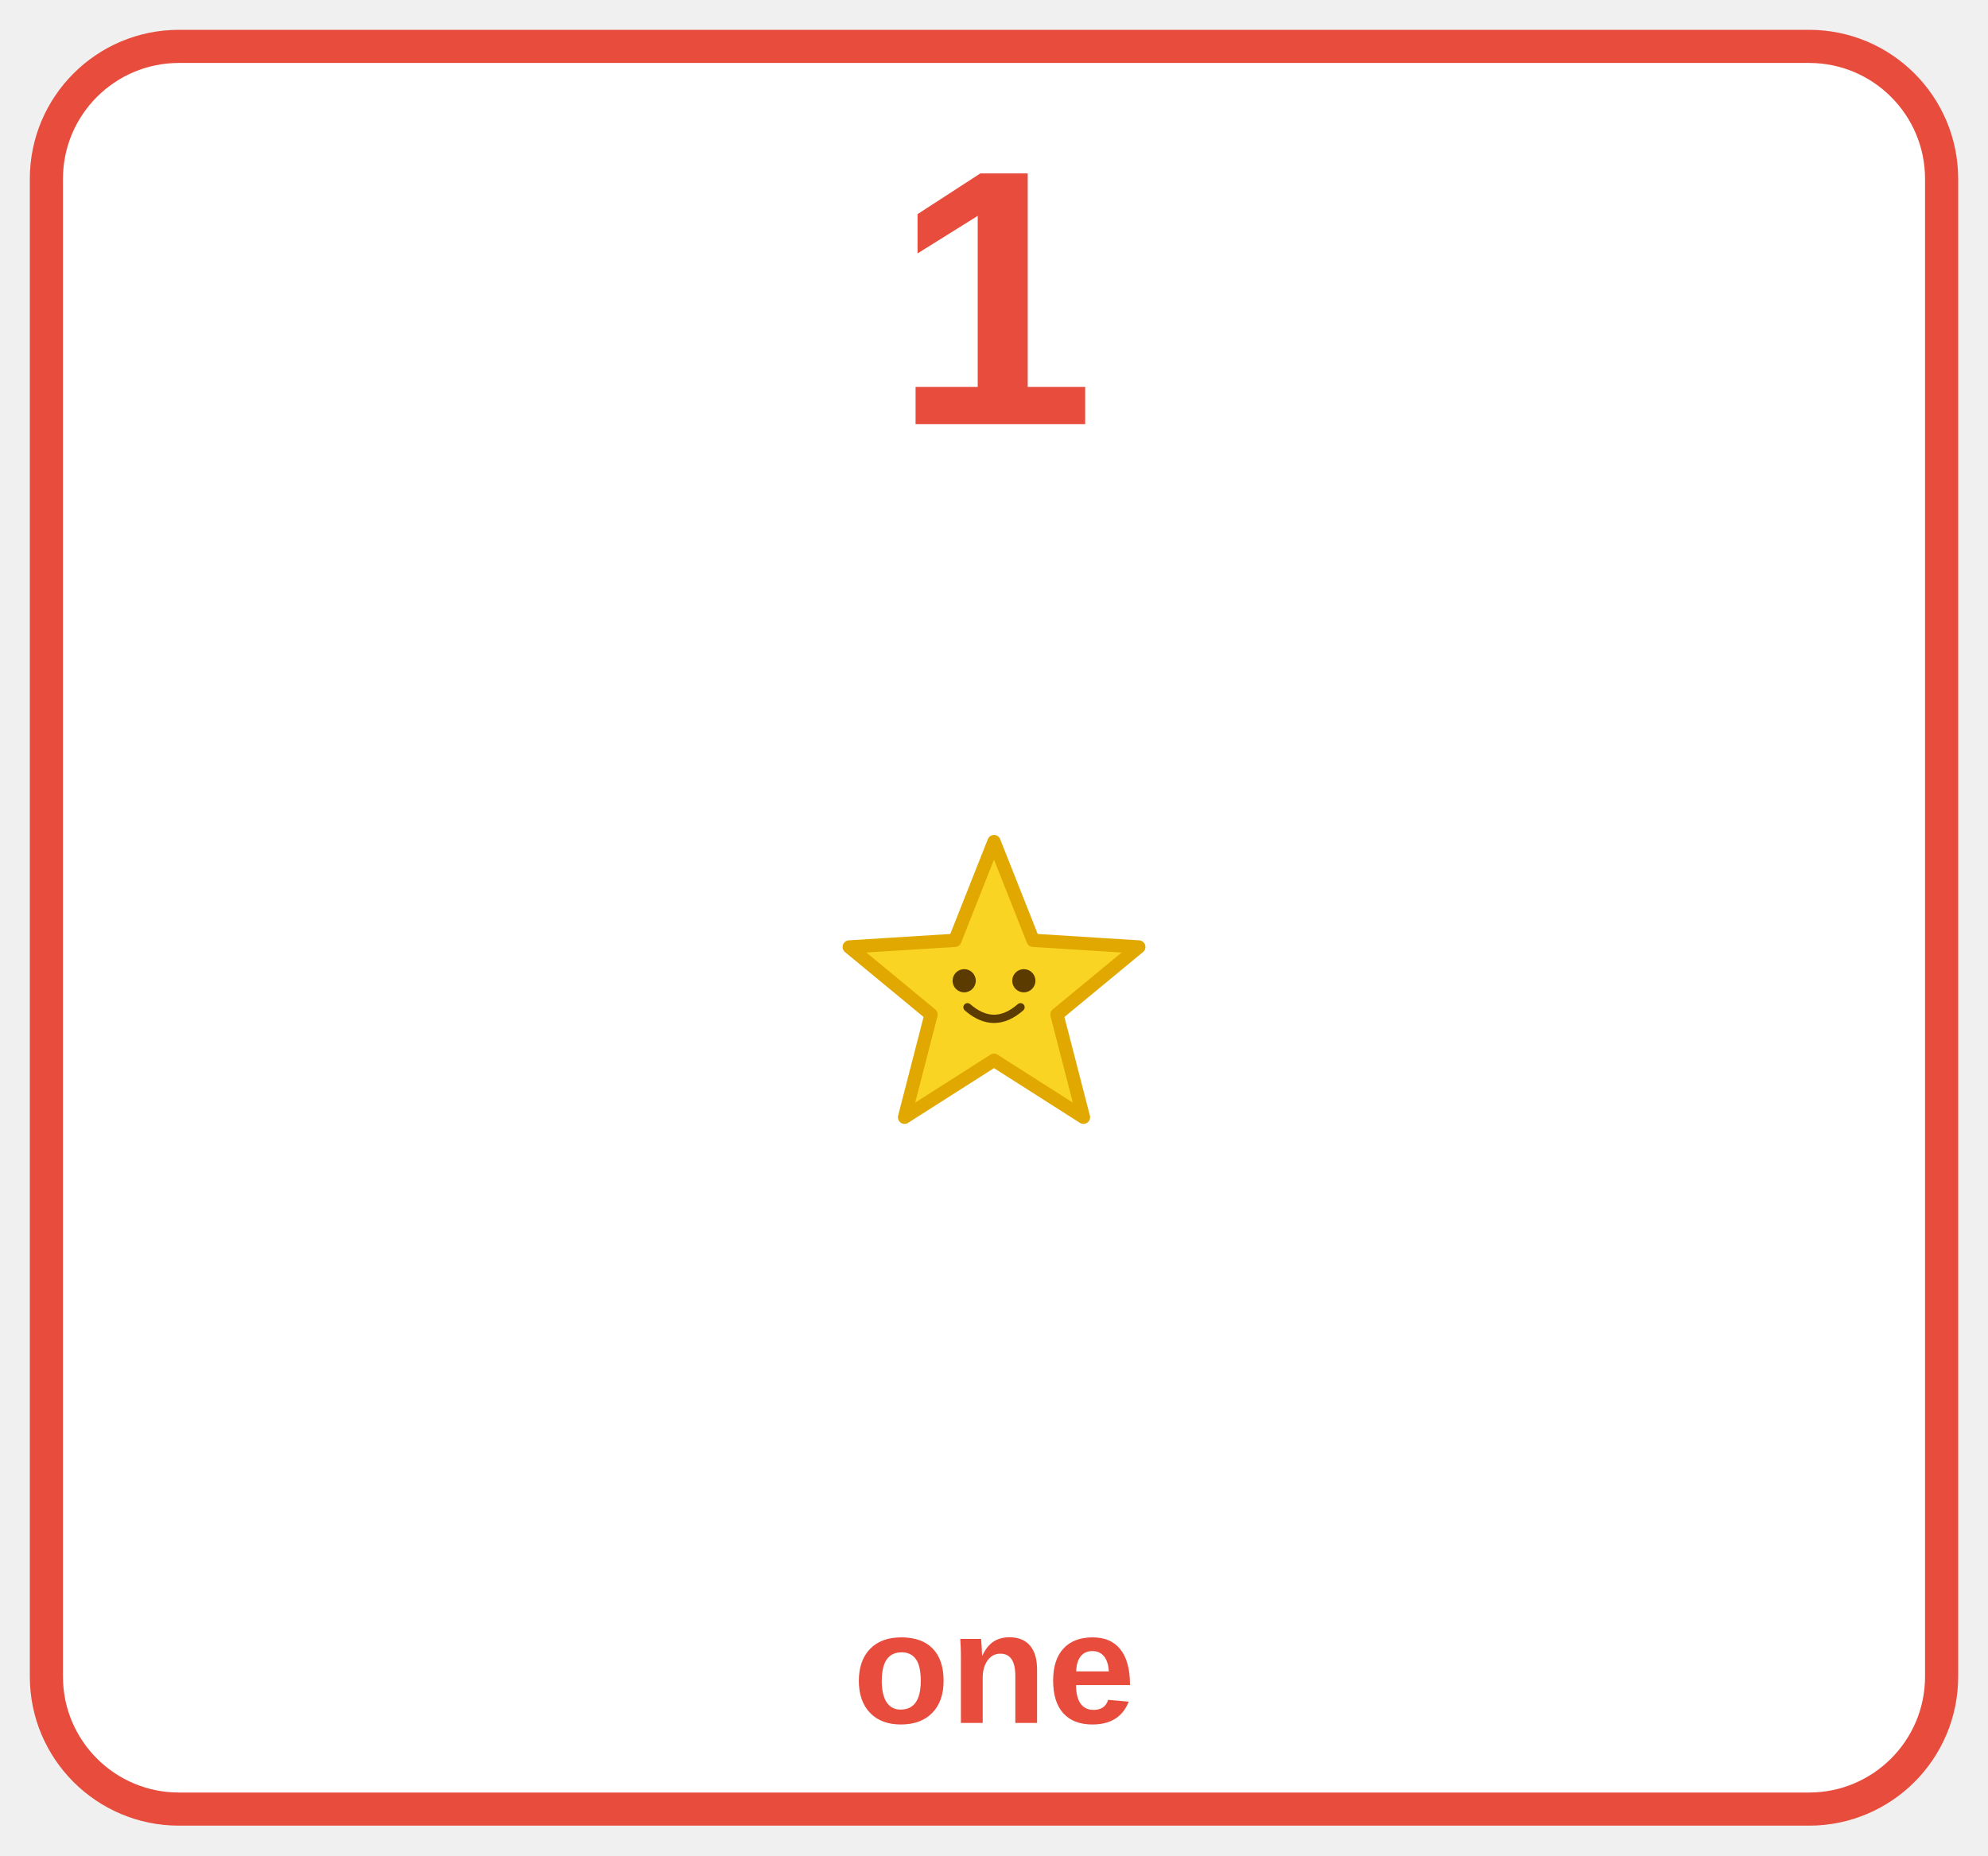
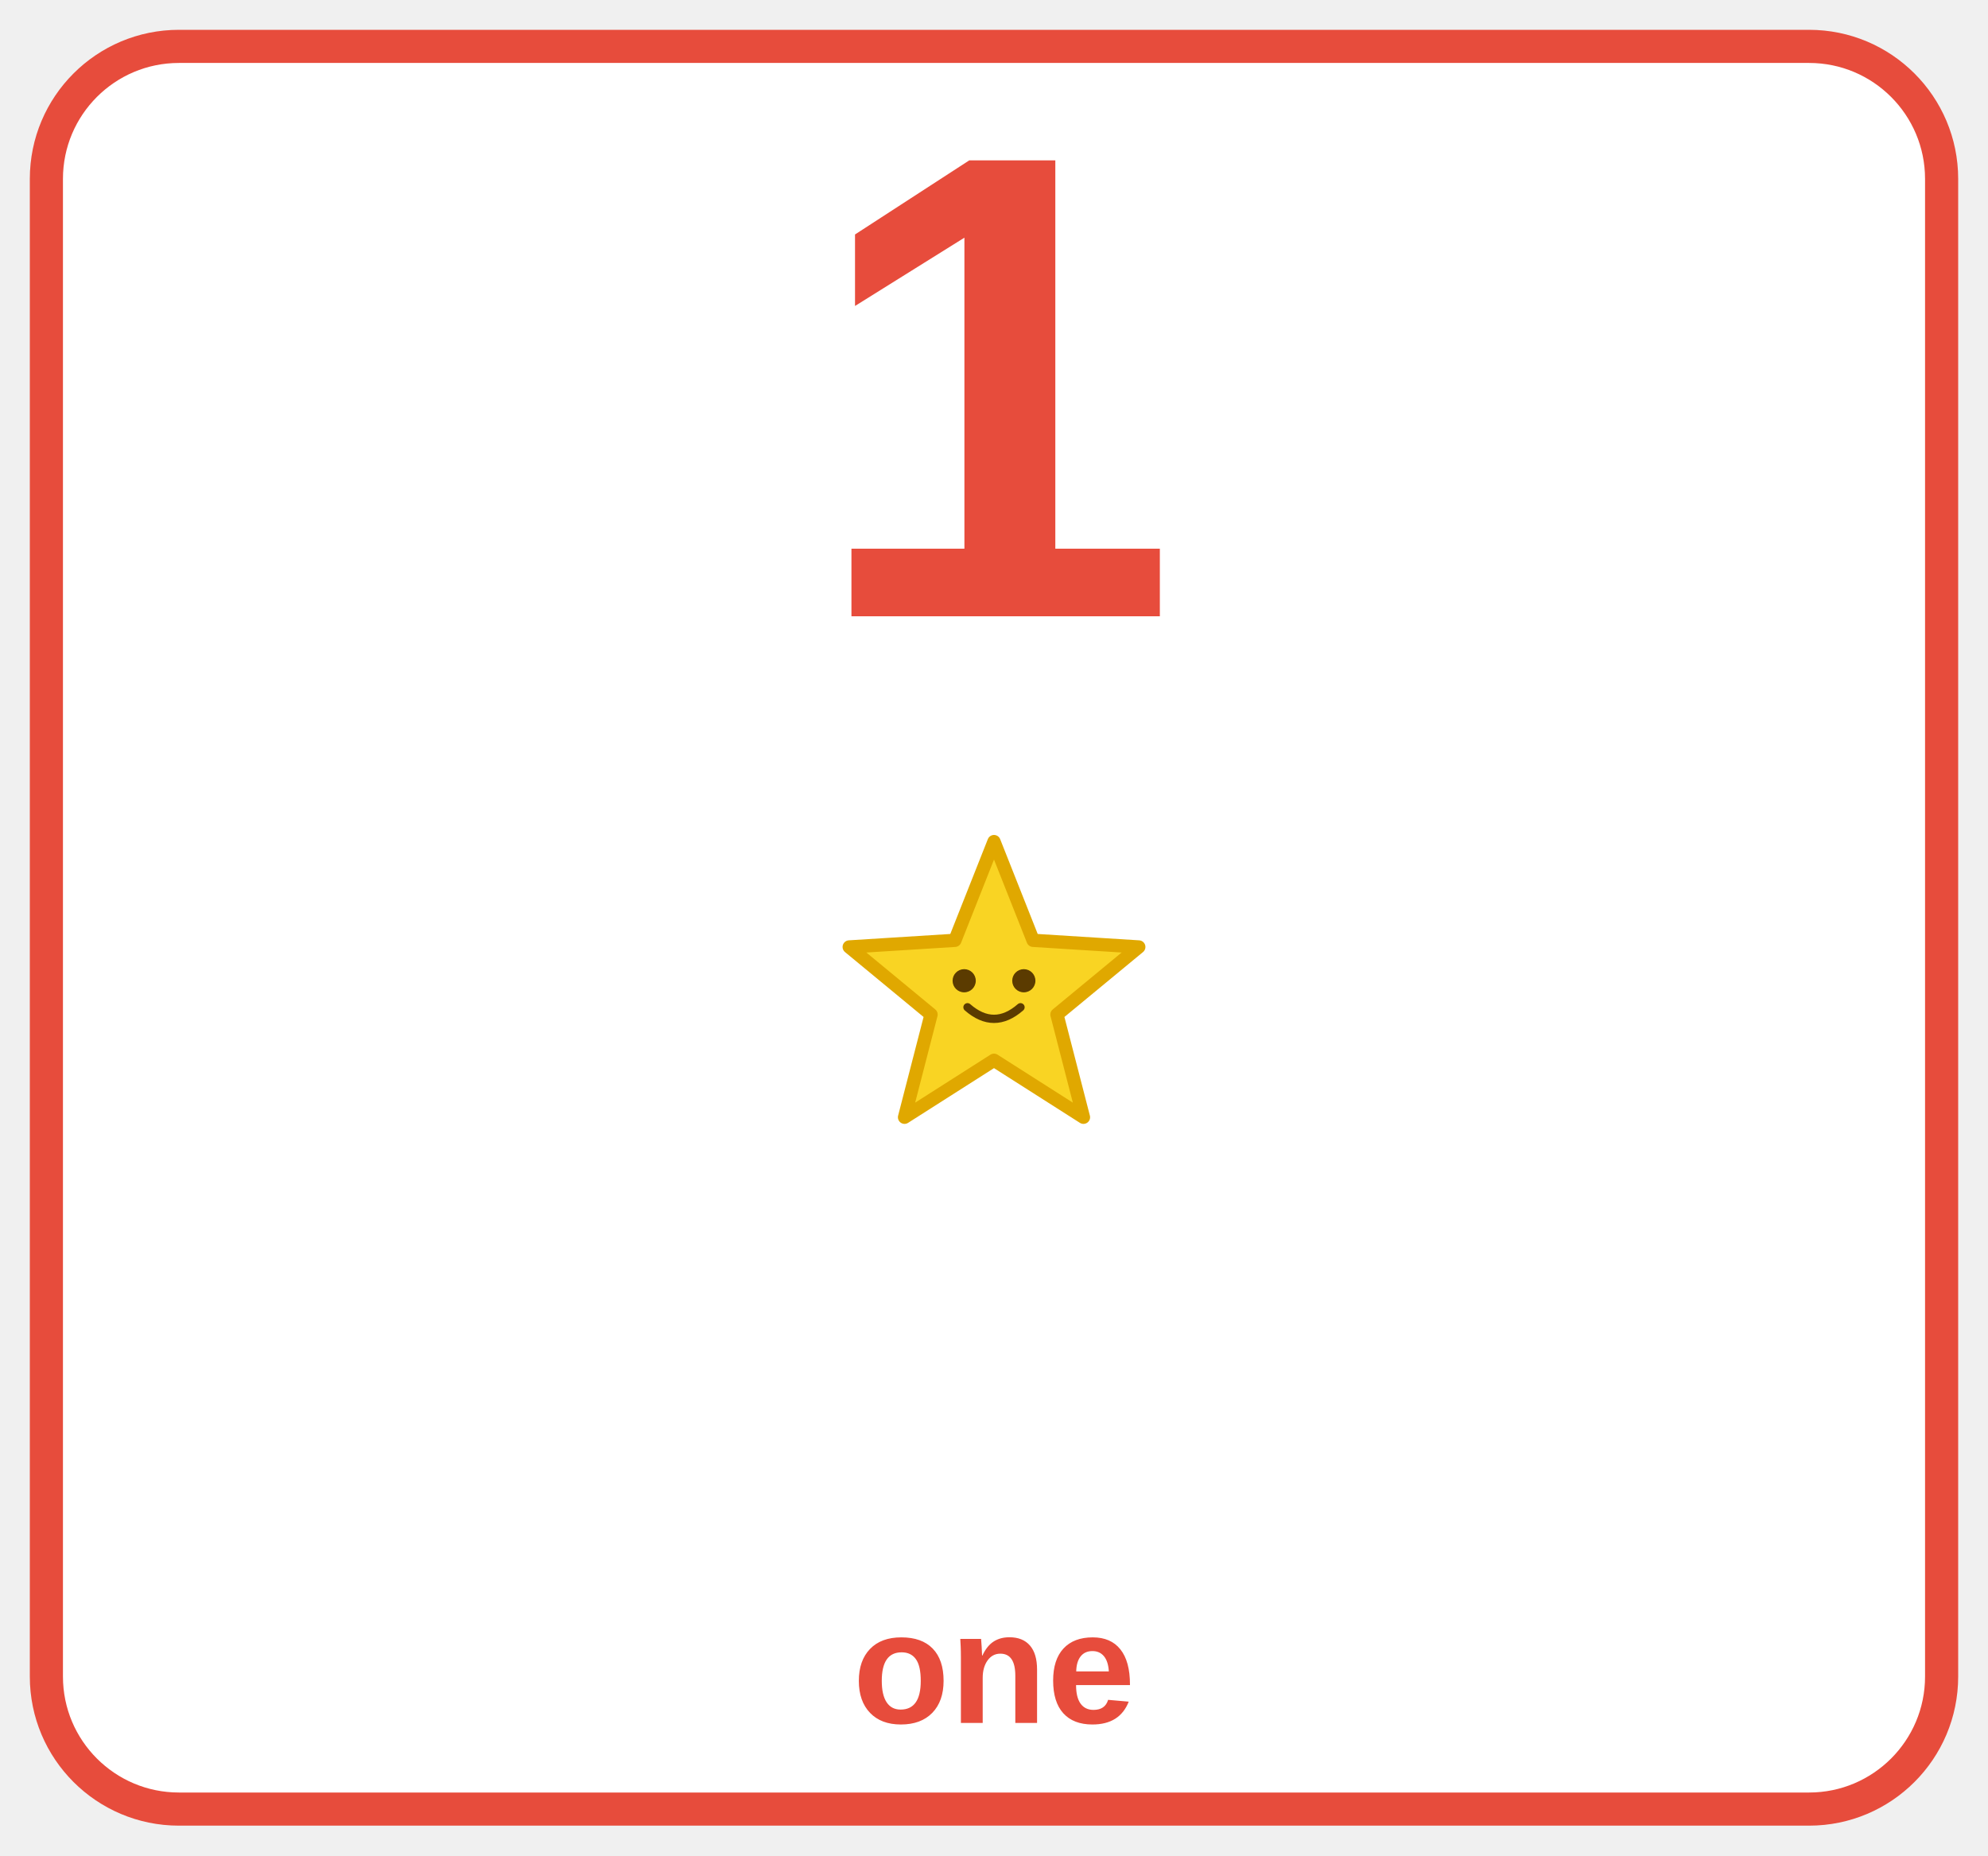
<svg xmlns="http://www.w3.org/2000/svg" viewBox="0 0 600 560" role="img" aria-label="one, 1">
  <rect x="14" y="14" width="572" height="532" rx="40" fill="#ffffff" stroke="#e74c3c" stroke-width="10" />
-   <text x="300.0" y="128" text-anchor="middle" font-family="Nunito, Arial, sans-serif" font-size="110" font-weight="800" fill="#e74c3c">1</text>
+   <text x="300" y="186" text-anchor="middle" font-family="Nunito, Arial, sans-serif" font-size="200" font-weight="800" fill="#e74c3c">1</text>
  <polygon points="300.0,254.0 311.8,283.8 343.7,285.8 319.0,306.2 327.0,337.2 300.0,320.0 273.0,337.2 281.0,306.2 256.3,285.8 288.2,283.8" fill="#f9d423" stroke="#e0a800" stroke-width="4" stroke-linejoin="round" />
  <circle cx="291.0" cy="296.0" r="3.5" fill="#5b3b00" />
  <circle cx="309.0" cy="296.0" r="3.5" fill="#5b3b00" />
  <path d="M292.0 304.0 Q300.0 311.0 308.0 304.0" stroke="#5b3b00" stroke-width="2.5" fill="none" stroke-linecap="round" />
  <text x="300.0" y="520" text-anchor="middle" font-family="Nunito, Arial, sans-serif" font-size="48" font-weight="800" fill="#e74c3c">one</text>
</svg>
